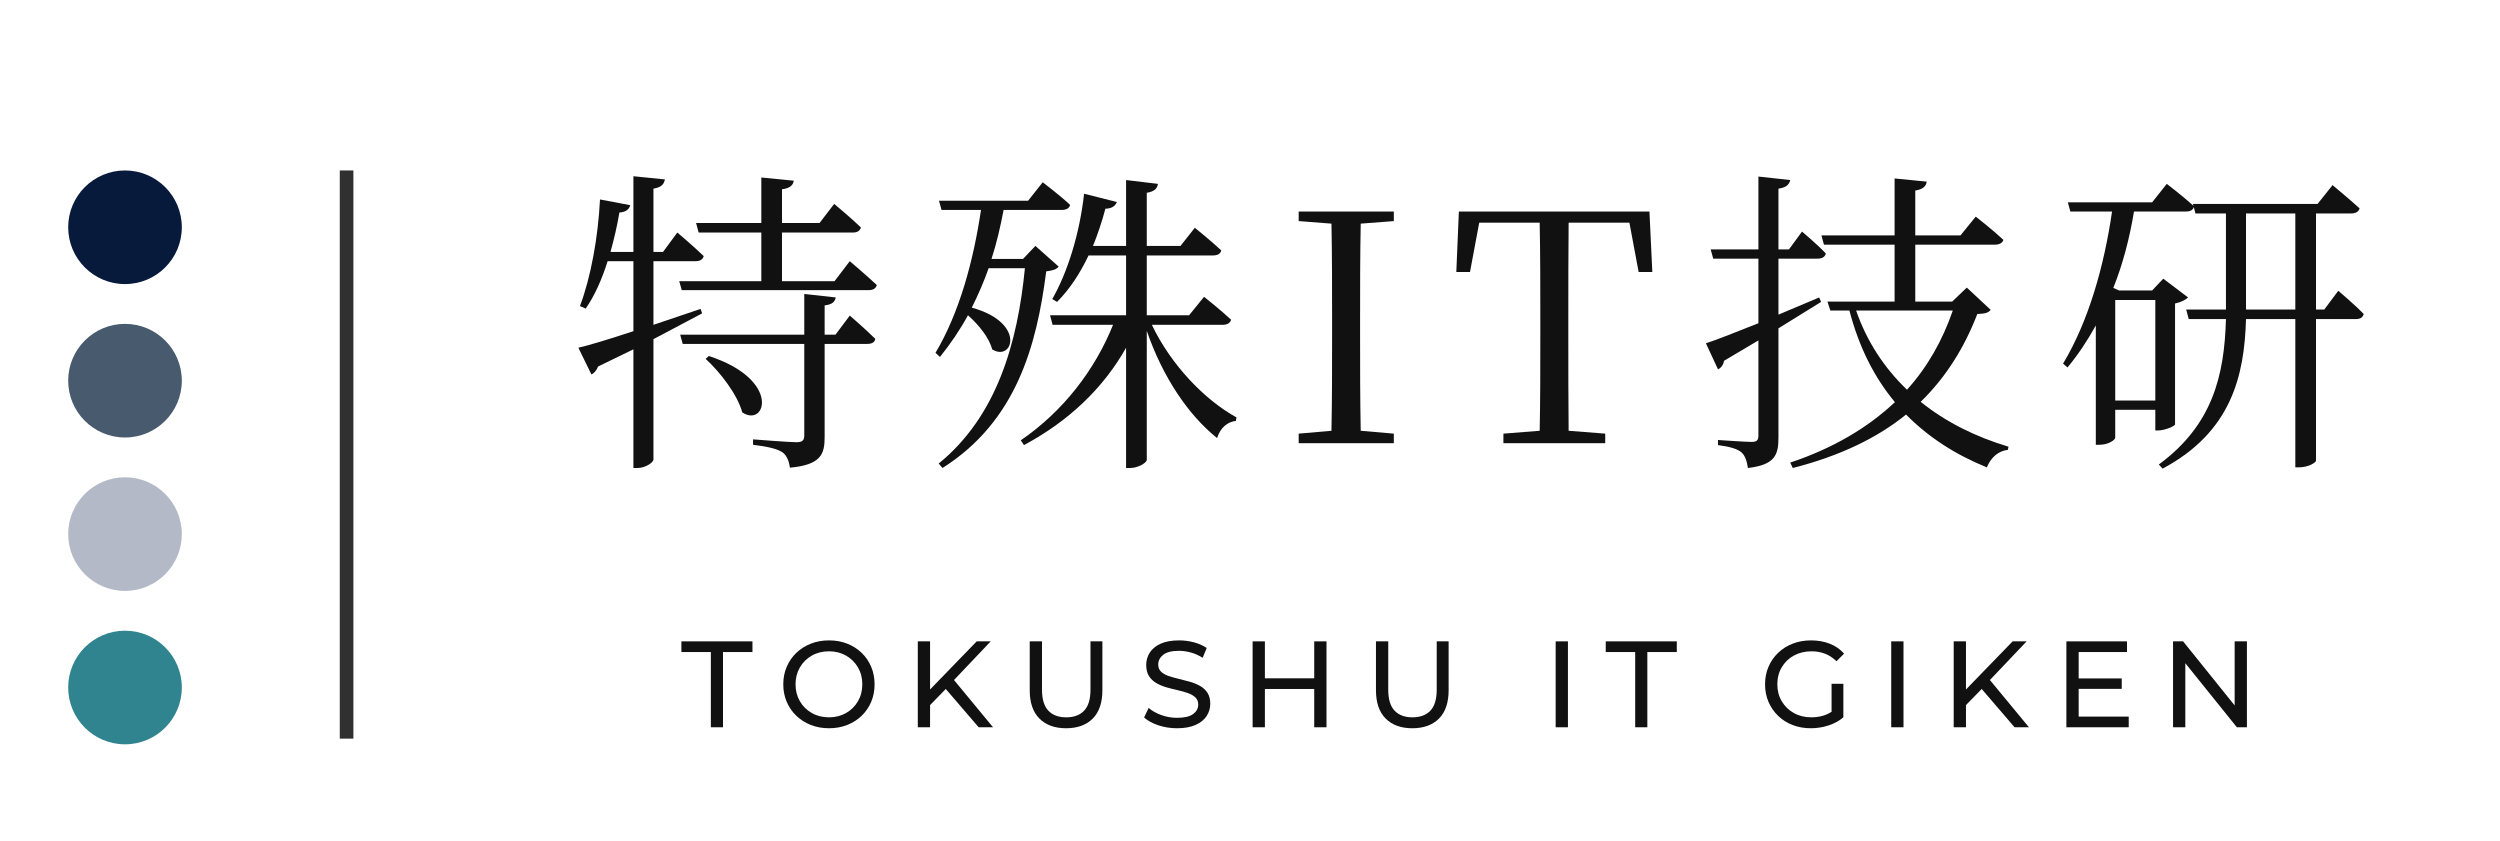
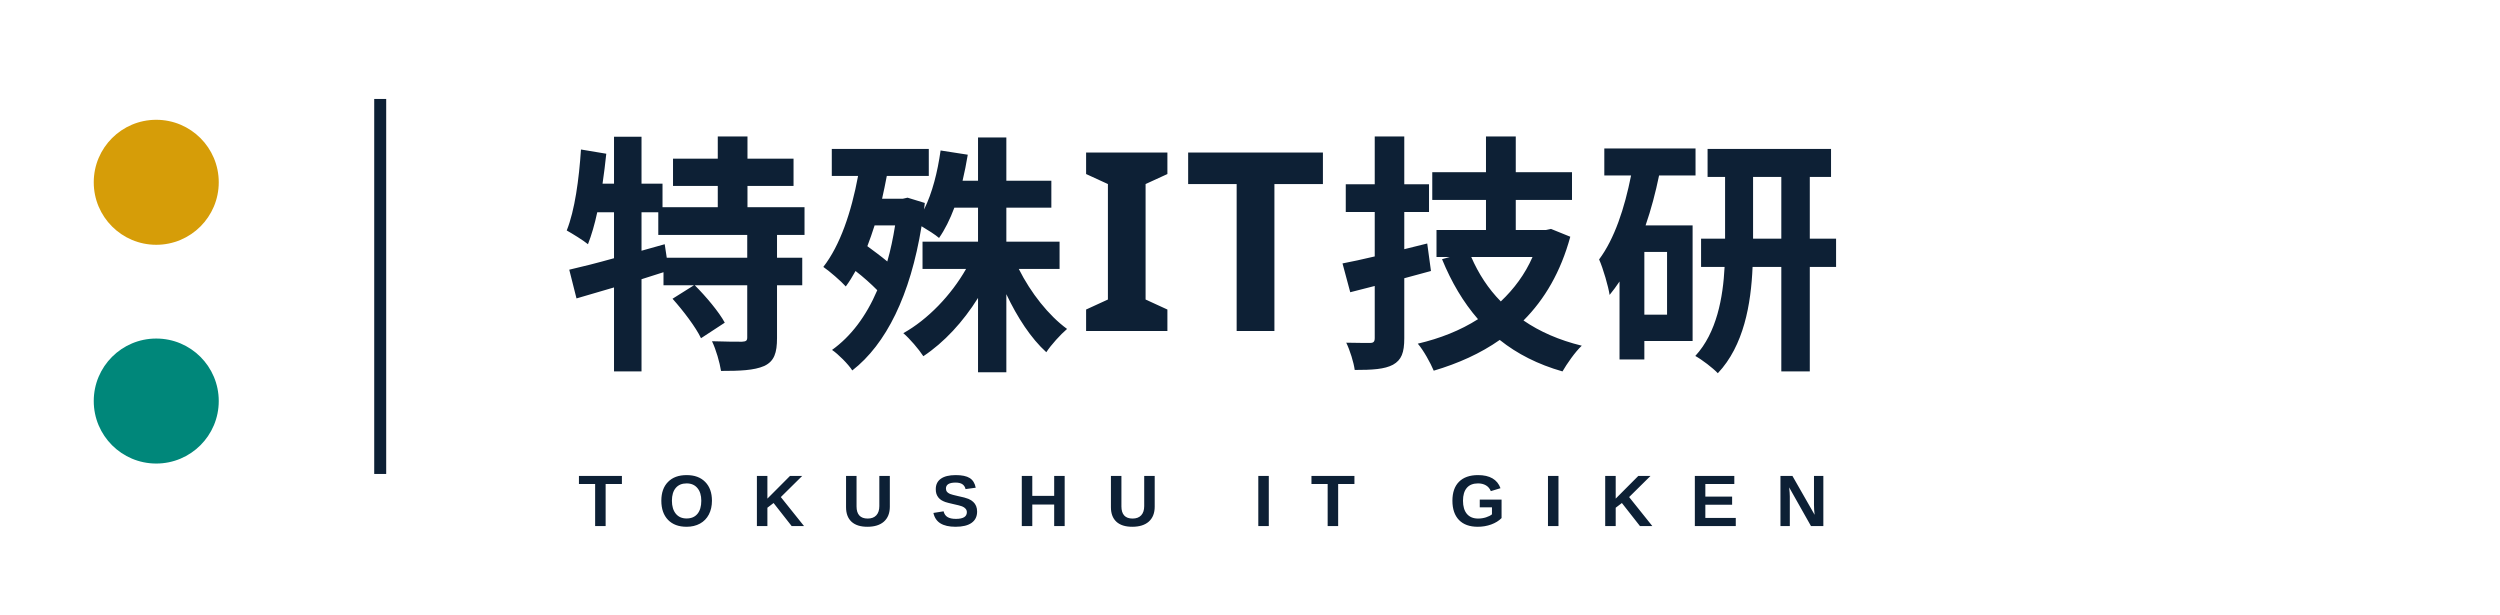
- <svg xmlns="http://www.w3.org/2000/svg" viewBox="16 10 220 74" role="img" aria-labelledby="title">
+ <svg xmlns="http://www.w3.org/2000/svg" viewBox="0 0 480 118" role="img" aria-labelledby="title">
  <g aria-hidden="true">
-     <circle cx="27" cy="30" r="5" fill="#071a3c" />
-     <circle cx="27" cy="43.5" r="5" fill="#485a6d" />
-     <circle cx="27" cy="57" r="5" fill="#b3b9c6" />
-     <circle cx="27" cy="70.5" r="5" fill="#30848f" />
-     <path d="M46.5 25v50" stroke="#303030" stroke-width="1.2" />
+     <circle cx="30" cy="35" r="12" fill="#d69d08" />
+     <circle cx="30" cy="77" r="12" fill="#00877a" />
+     <path d="M73 19v72" stroke="#0d2035" stroke-width="2.3" />
  </g>
-   <g fill="#111" aria-hidden="true">
-     <path d="M78.376 41.328 78.096 41.58C79.356 42.728 80.896 44.716 81.316 46.284C83.36 47.684 84.816 43.428 78.376 41.328ZM82.996 25.62V29.624H77.256L77.48 30.464H82.996V34.748H75.772L75.996 35.532H92.432C92.824 35.532 93.076 35.392 93.16 35.084C92.264 34.244 90.78 32.984 90.78 32.984L89.436 34.748H84.816V30.464H91.06C91.424 30.464 91.676 30.324 91.76 30.016C90.892 29.176 89.408 27.944 89.408 27.944L88.12 29.624H84.816V26.656C85.516 26.572 85.796 26.292 85.852 25.9ZM86.776 35.868V39.452H75.856L76.08 40.264H86.776V48.328C86.776 48.748 86.608 48.916 86.076 48.916C85.46 48.916 82.268 48.664 82.268 48.664V49.14C83.64 49.308 84.396 49.504 84.872 49.812C85.264 50.12 85.432 50.596 85.516 51.156C88.26 50.904 88.568 49.952 88.568 48.468V40.264H92.32C92.712 40.264 92.992 40.124 93.02 39.816C92.18 38.976 90.78 37.772 90.78 37.772L89.52 39.452H88.568V36.876C89.24 36.792 89.464 36.568 89.548 36.176ZM66.896 40.6 68.044 42.952C68.296 42.84 68.52 42.56 68.632 42.252L71.74 40.74V51.184H72.104C72.776 51.184 73.504 50.708 73.504 50.428V39.844L77.788 37.576L77.648 37.184L73.504 38.584V32.984H77.2C77.592 32.984 77.844 32.844 77.928 32.536C77.032 31.668 75.604 30.464 75.604 30.464L74.344 32.172H73.504V26.6C74.204 26.488 74.428 26.208 74.512 25.788L71.74 25.508V32.172H69.724C70.032 31.052 70.312 29.876 70.508 28.7C71.096 28.672 71.376 28.392 71.46 28.056L68.8 27.552C68.632 30.912 67.988 34.412 67.036 36.932L67.54 37.156C68.324 36.036 68.968 34.58 69.472 32.984H71.74V39.144C69.612 39.844 67.876 40.376 66.896 40.6Z" />
-     <path d="M111.4 27.048C111.008 30.576 109.944 33.964 108.6 36.316L109.02 36.568C110.112 35.476 111.036 34.076 111.792 32.48H115.096V37.744H108.404L108.628 38.584H113.948C112.352 42.56 109.552 46.2 105.828 48.748L106.108 49.168C110.084 47.04 113.108 44.128 115.096 40.6V51.184H115.46C116.132 51.184 116.916 50.736 116.916 50.456V39.116C118.316 43.176 120.556 46.508 123.104 48.552C123.384 47.656 124.0 47.124 124.756 47.04L124.812 46.732C122.012 45.192 119.044 42.112 117.364 38.584H123.58C123.972 38.584 124.252 38.444 124.336 38.136C123.412 37.268 121.956 36.12 121.956 36.12L120.64 37.744H116.916V32.48H122.74C123.132 32.48 123.412 32.34 123.468 32.032C122.572 31.192 121.144 30.044 121.144 30.044L119.884 31.64H116.916V26.964C117.616 26.852 117.84 26.572 117.896 26.18L115.096 25.844V31.64H112.184C112.604 30.604 112.968 29.512 113.276 28.364C113.864 28.364 114.172 28.084 114.284 27.776ZM98.632 27.664 98.856 28.476H102.328C101.656 32.984 100.424 37.52 98.324 41.048L98.716 41.412C99.64 40.264 100.48 39.032 101.18 37.744C102.132 38.584 103.056 39.732 103.308 40.74C105.128 41.888 106.332 38.388 101.516 37.072C102.076 35.952 102.58 34.804 103.0 33.6H106.192C105.548 40.18 103.728 46.62 98.604 50.792L98.94 51.184C105.436 47.068 107.228 40.432 108.068 33.88C108.684 33.796 108.964 33.712 109.16 33.46L107.116 31.64L106.024 32.788H103.252C103.7 31.416 104.036 29.96 104.316 28.476H109.44C109.804 28.476 110.112 28.336 110.168 28.028C109.272 27.188 107.76 26.04 107.76 26.04L106.472 27.664Z" />
-     <path d="M130.284 29.456 133.168 29.68C133.224 32.452 133.224 35.252 133.224 38.052V39.564C133.224 42.392 133.224 45.164 133.168 47.908L130.284 48.16V49.0H138.656V48.16L135.744 47.908C135.688 45.164 135.688 42.364 135.688 39.564V38.052C135.688 35.224 135.688 32.424 135.744 29.68L138.656 29.456V28.616H130.284Z" />
-     <path d="M144.156 33.936H145.36L146.172 29.596H151.492C151.548 32.396 151.548 35.224 151.548 38.052V39.564C151.548 42.392 151.548 45.164 151.492 47.908L148.3 48.16V49.0H157.26V48.16L154.04 47.908C154.012 45.136 154.012 42.364 154.012 39.564V38.052C154.012 35.196 154.012 32.368 154.04 29.596H159.388L160.2 33.936H161.404L161.152 28.616H144.38Z" />
-     <path d="M176.816 36.54 177.068 37.324H178.748C179.588 40.544 180.932 43.204 182.752 45.388C180.372 47.628 177.32 49.448 173.54 50.708L173.764 51.184C177.936 50.12 181.212 48.524 183.732 46.48C185.692 48.468 188.072 50.008 190.844 51.128C191.208 50.232 191.88 49.672 192.692 49.588L192.748 49.308C189.836 48.44 187.204 47.124 185.02 45.36C187.26 43.176 188.856 40.6 190.004 37.632C190.648 37.604 190.956 37.548 191.18 37.268L189.08 35.308L187.792 36.54H184.544V31.528H191.572C191.936 31.528 192.216 31.388 192.3 31.108C191.348 30.212 189.864 29.064 189.864 29.064L188.52 30.716H184.544V26.768C185.244 26.656 185.496 26.376 185.552 25.984L182.724 25.704V30.716H176.284L176.508 31.528H182.724V36.54ZM187.848 37.324C186.952 39.928 185.636 42.28 183.816 44.296C181.828 42.392 180.288 40.068 179.336 37.324ZM166.12 40.208 167.184 42.504C167.436 42.392 167.66 42.112 167.716 41.748L170.74 39.956V48.328C170.74 48.748 170.6 48.888 170.124 48.888C169.62 48.888 167.184 48.72 167.184 48.72V49.168C168.248 49.308 168.892 49.504 169.256 49.812C169.592 50.12 169.732 50.624 169.816 51.184C172.224 50.904 172.504 50.008 172.504 48.496V38.892L176.256 36.568L176.088 36.176L172.504 37.688V32.76H175.948C176.34 32.76 176.592 32.62 176.676 32.312C175.892 31.472 174.576 30.38 174.576 30.38L173.428 31.948H172.504V26.6C173.176 26.516 173.456 26.236 173.54 25.844L170.74 25.536V31.948H166.54L166.764 32.76H170.74V38.444C168.696 39.256 167.016 39.928 166.12 40.208Z" />
-     <path d="M217.988 28.784V37.24H213.648V36.96V28.784ZM197.968 27.804 198.192 28.616H201.86C201.16 33.432 199.788 38.276 197.548 42.0L197.94 42.336C198.892 41.188 199.704 39.956 200.432 38.64V49.14H200.74C201.58 49.14 202.14 48.692 202.14 48.524V46.06H205.668V47.88H205.92C206.508 47.88 207.404 47.488 207.404 47.348V36.708C207.936 36.596 208.356 36.372 208.552 36.176L206.368 34.524L205.388 35.56H202.476L201.972 35.336C202.812 33.236 203.4 30.968 203.792 28.616H208.356C208.72 28.616 208.972 28.504 209.056 28.224L209.196 28.784H211.884V36.988V37.24H208.384L208.608 38.08H211.884C211.744 43.008 210.736 47.376 205.976 50.876L206.312 51.24C212.332 48.02 213.508 43.12 213.648 38.08H217.988V51.128H218.268C219.192 51.128 219.808 50.68 219.808 50.54V38.08H223.308C223.7 38.08 223.924 37.94 224.008 37.632C223.196 36.792 221.768 35.588 221.768 35.588L220.536 37.24H219.808V28.784H222.888C223.28 28.784 223.56 28.644 223.644 28.336C222.72 27.496 221.264 26.292 221.264 26.292L219.948 27.944H208.972L209.028 28.112C208.104 27.272 206.676 26.18 206.676 26.18L205.388 27.804ZM205.668 36.4V45.248H202.14V36.4Z" />
-   </g>
-   <g fill="#111" aria-hidden="true">
-     <path d="M78.555 74.0V67.38H75.963V66.44H82.216V67.38H79.624V74.0Z" />
-     <path d="M88.956 74.086Q88.082 74.086 87.347 73.795Q86.613 73.503 86.073 72.985Q85.533 72.466 85.23 71.759Q84.928 71.052 84.928 70.22Q84.928 69.388 85.23 68.681Q85.533 67.974 86.073 67.455Q86.613 66.937 87.347 66.645Q88.082 66.354 88.956 66.354Q89.82 66.354 90.549 66.64Q91.278 66.926 91.824 67.45Q92.369 67.974 92.666 68.681Q92.963 69.388 92.963 70.22Q92.963 71.052 92.666 71.759Q92.369 72.466 91.824 72.99Q91.278 73.514 90.549 73.8Q89.82 74.086 88.956 74.086ZM88.956 73.125Q89.788 73.125 90.452 72.747Q91.116 72.369 91.5 71.71Q91.883 71.052 91.883 70.22Q91.883 69.388 91.5 68.73Q91.116 68.071 90.452 67.693Q89.788 67.315 88.956 67.315Q88.103 67.315 87.439 67.693Q86.775 68.071 86.391 68.73Q86.008 69.388 86.008 70.22Q86.008 71.052 86.391 71.71Q86.775 72.369 87.439 72.747Q88.103 73.125 88.956 73.125Z" />
-     <path d="M96.766 74.0V66.44H97.846V70.674L101.95 66.44H103.181L99.952 69.842L103.386 74.0H102.122L99.228 70.63L97.846 72.045V74.0Z" />
-     <path d="M109.813 74.086Q108.322 74.086 107.469 73.233Q106.616 72.38 106.616 70.738V66.44H107.696V70.695Q107.696 71.948 108.252 72.537Q108.808 73.125 109.824 73.125Q110.85 73.125 111.406 72.537Q111.962 71.948 111.962 70.695V66.44H113.01V70.738Q113.01 72.38 112.162 73.233Q111.314 74.086 109.813 74.086Z" />
-     <path d="M119.577 74.086Q118.713 74.086 117.924 73.822Q117.136 73.557 116.682 73.136L117.082 72.294Q117.503 72.672 118.178 72.92Q118.853 73.168 119.577 73.168Q120.549 73.168 120.997 72.834Q121.445 72.499 121.445 72.002Q121.445 71.613 121.197 71.376Q120.948 71.138 120.538 70.992Q120.128 70.846 119.642 70.738Q119.156 70.63 118.664 70.49Q118.173 70.35 117.768 70.117Q117.363 69.885 117.114 69.502Q116.866 69.118 116.866 68.514Q116.866 67.93 117.174 67.439Q117.482 66.948 118.124 66.651Q118.767 66.354 119.76 66.354Q120.43 66.354 121.073 66.526Q121.715 66.699 122.19 67.023L121.834 67.887Q121.348 67.574 120.803 67.423Q120.257 67.272 119.76 67.272Q118.799 67.272 118.362 67.623Q117.924 67.974 117.924 68.47Q117.924 68.87 118.173 69.108Q118.421 69.345 118.832 69.486Q119.242 69.626 119.728 69.739Q120.214 69.853 120.705 69.993Q121.197 70.134 121.602 70.36Q122.007 70.587 122.255 70.965Q122.504 71.343 122.504 71.937Q122.504 72.51 122.19 73.001Q121.877 73.492 121.224 73.789Q120.57 74.086 119.577 74.086Z" />
-     <path d="M131.652 74.0V70.63H127.31V74.0H126.23V66.44H127.31V69.691H131.652V66.44H132.732V74.0Z" />
-     <path d="M140.282 74.086Q138.792 74.086 137.938 73.233Q137.085 72.38 137.085 70.738V66.44H138.165V70.695Q138.165 71.948 138.721 72.537Q139.278 73.125 140.293 73.125Q141.319 73.125 141.875 72.537Q142.431 71.948 142.431 70.695V66.44H143.479V70.738Q143.479 72.38 142.631 73.233Q141.783 74.086 140.282 74.086Z" />
-     <path d="M152.898 74.0V66.44H153.978V74.0Z" />
-     <path d="M159.897 74.0V67.38H157.305V66.44H163.558V67.38H160.966V74.0Z" />
-     <path d="M175.354 74.086Q174.479 74.086 173.744 73.8Q173.01 73.514 172.47 72.99Q171.93 72.466 171.628 71.764Q171.325 71.062 171.325 70.22Q171.325 69.378 171.628 68.676Q171.93 67.974 172.475 67.45Q173.021 66.926 173.761 66.64Q174.5 66.354 175.375 66.354Q176.272 66.354 177.017 66.645Q177.762 66.937 178.28 67.52L177.611 68.19Q177.146 67.736 176.601 67.525Q176.056 67.315 175.418 67.315Q174.544 67.315 173.863 67.687Q173.183 68.06 172.794 68.719Q172.405 69.378 172.405 70.22Q172.405 71.052 172.794 71.71Q173.183 72.369 173.858 72.747Q174.533 73.125 175.408 73.125Q175.883 73.125 176.326 73.012Q176.768 72.898 177.179 72.639V70.177H178.216V73.125Q177.654 73.6 176.898 73.843Q176.142 74.086 175.354 74.086Z" />
-     <path d="M182.428 74.0V66.44H183.508V74.0Z" />
-     <path d="M187.926 74.0V66.44H189.006V70.674L193.11 66.44H194.342L191.112 69.842L194.547 74.0H193.283L190.389 70.63L189.006 72.045V74.0Z" />
-     <path d="M197.842 74.0V66.44H203.177V67.38H198.922V69.702H202.712V70.62H198.922V73.06H203.328V74.0Z" />
-     <path d="M207.228 74.0V66.44H208.113L212.649 72.078V66.44H213.729V74.0H212.844L208.308 68.362V74.0Z" />
-   </g>
+   <text x="108" y="67" fill="#0d2035" font-family="'Noto Sans JP', 'Hiragino Kaku Gothic ProN', 'Yu Gothic', sans-serif" font-size="48" font-weight="900" letter-spacing="1.5">特殊IT技研</text>
+   <text x="111" y="101" fill="#0d2035" font-family="'Montserrat', 'Avenir Next', Arial, sans-serif" font-size="14" font-weight="700" letter-spacing="7.1">TOKUSHU IT GIKEN</text>
</svg>
